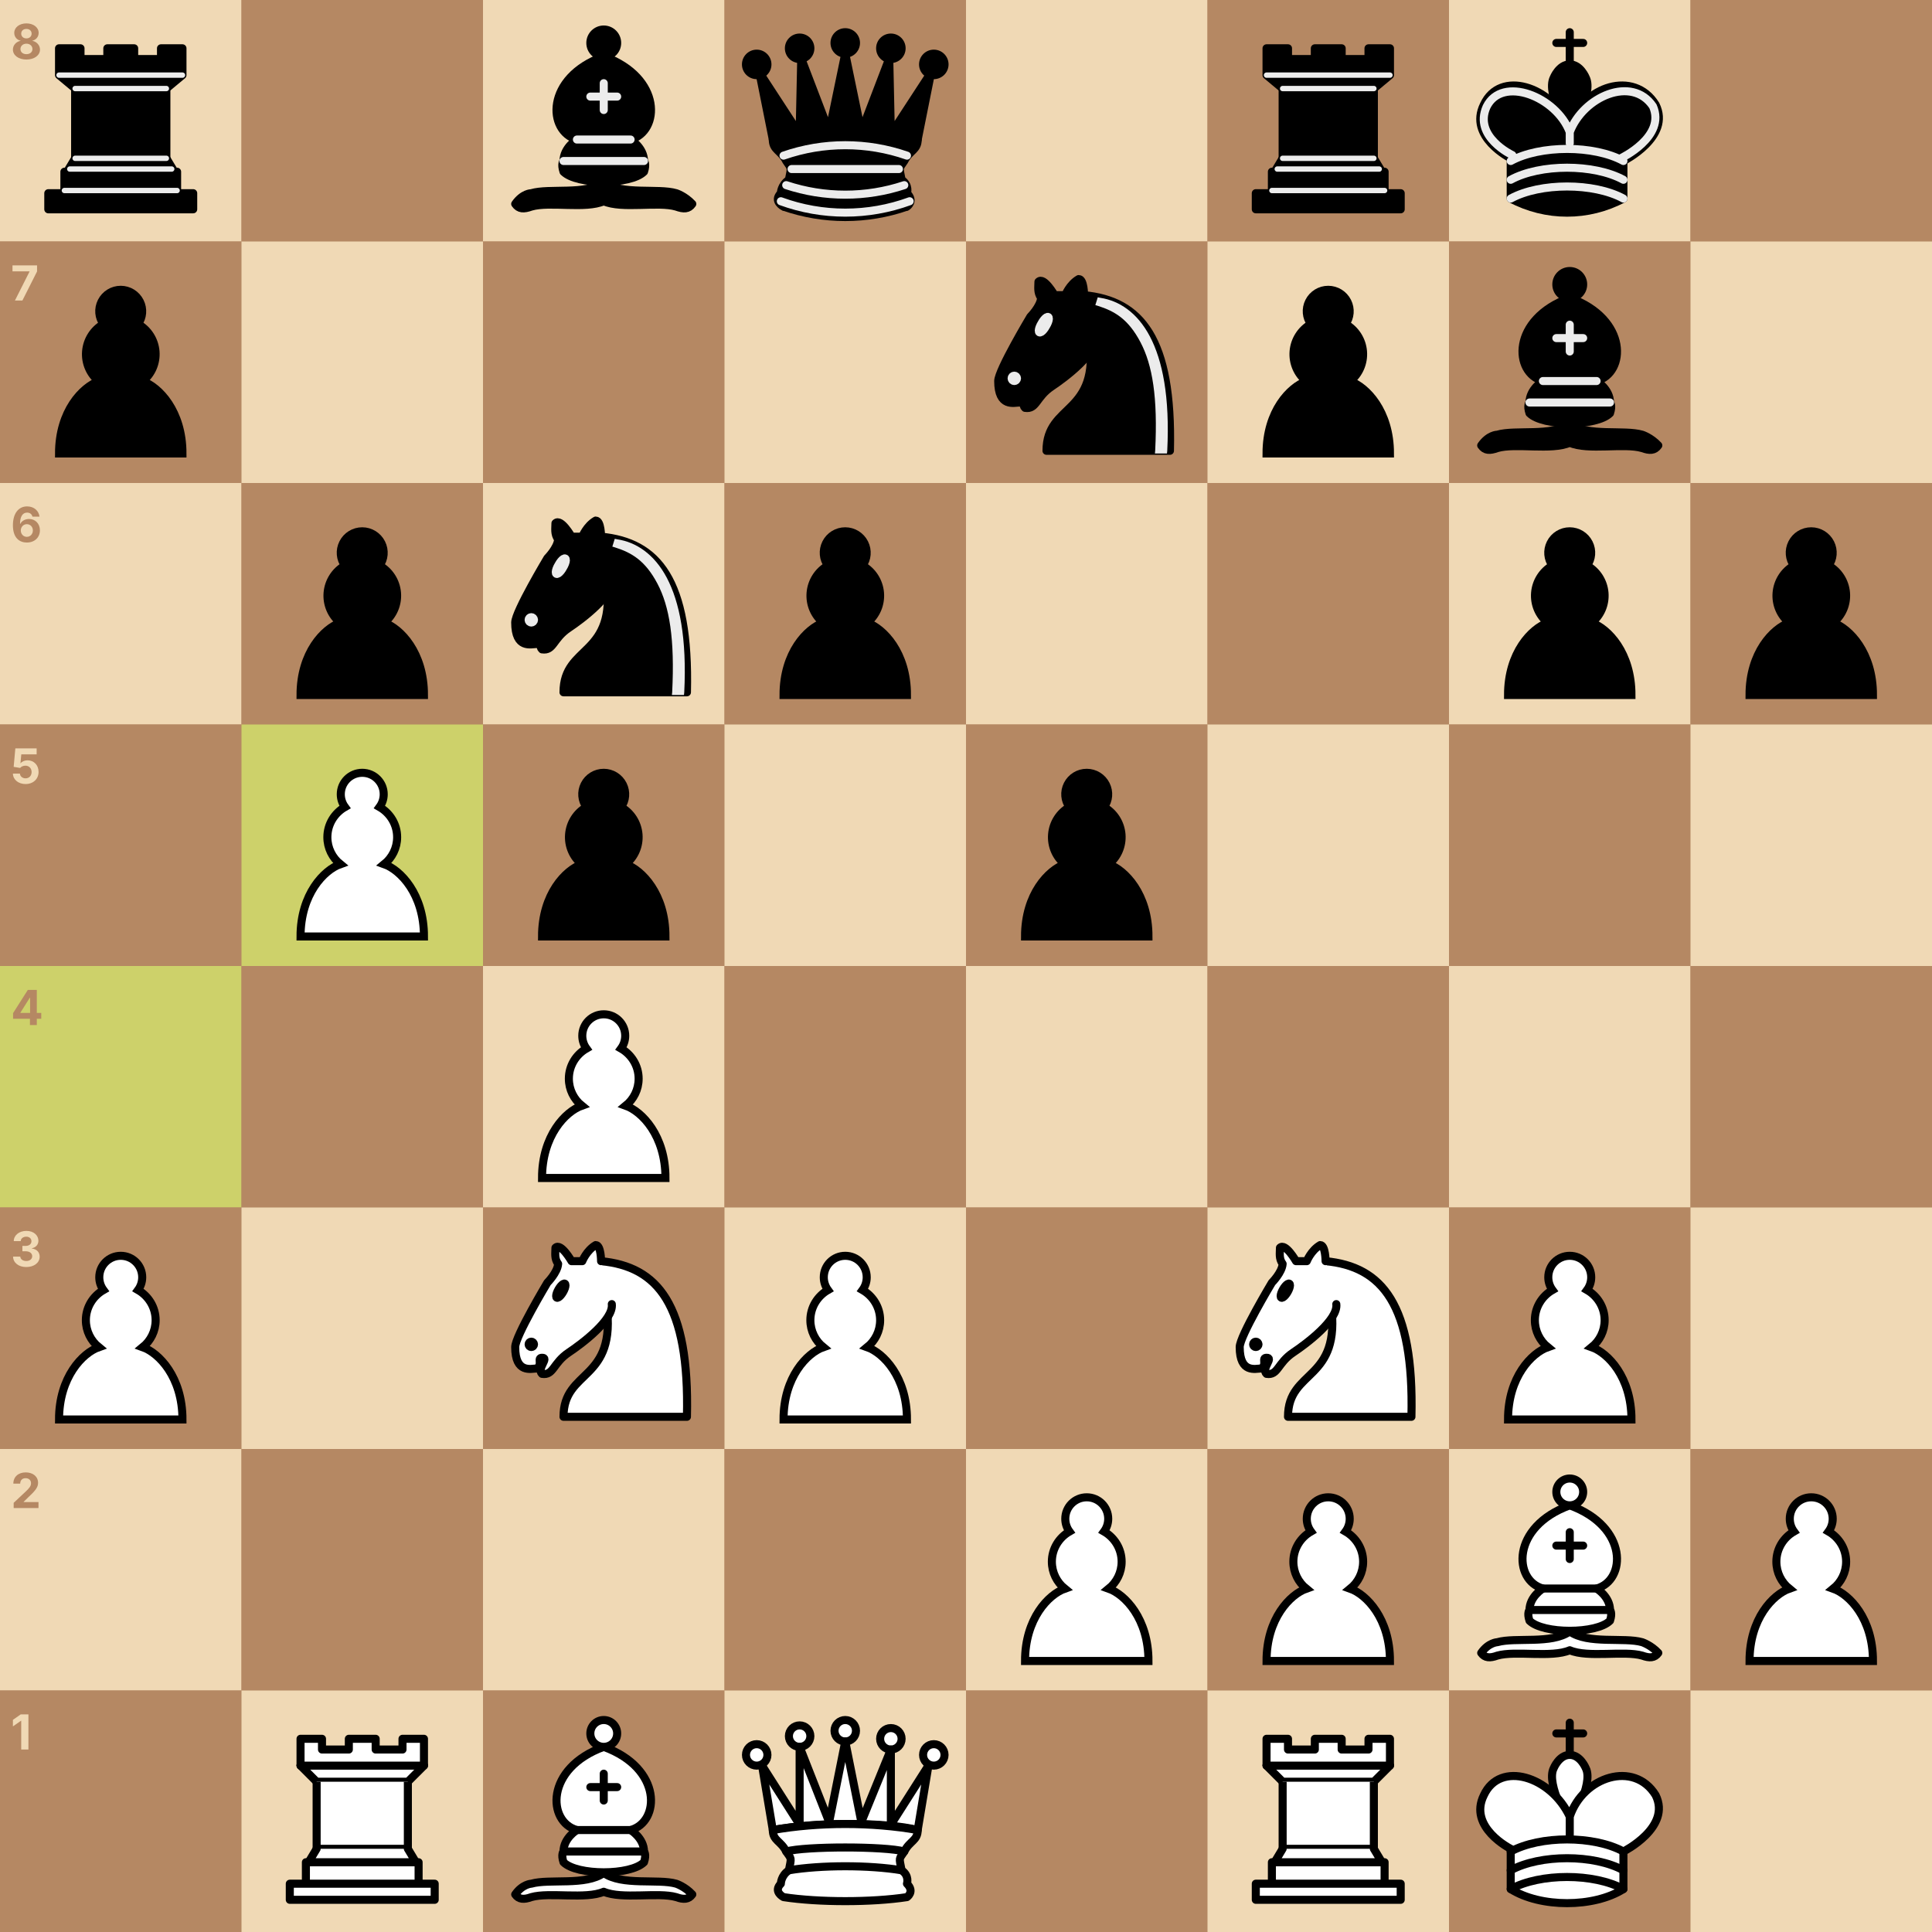
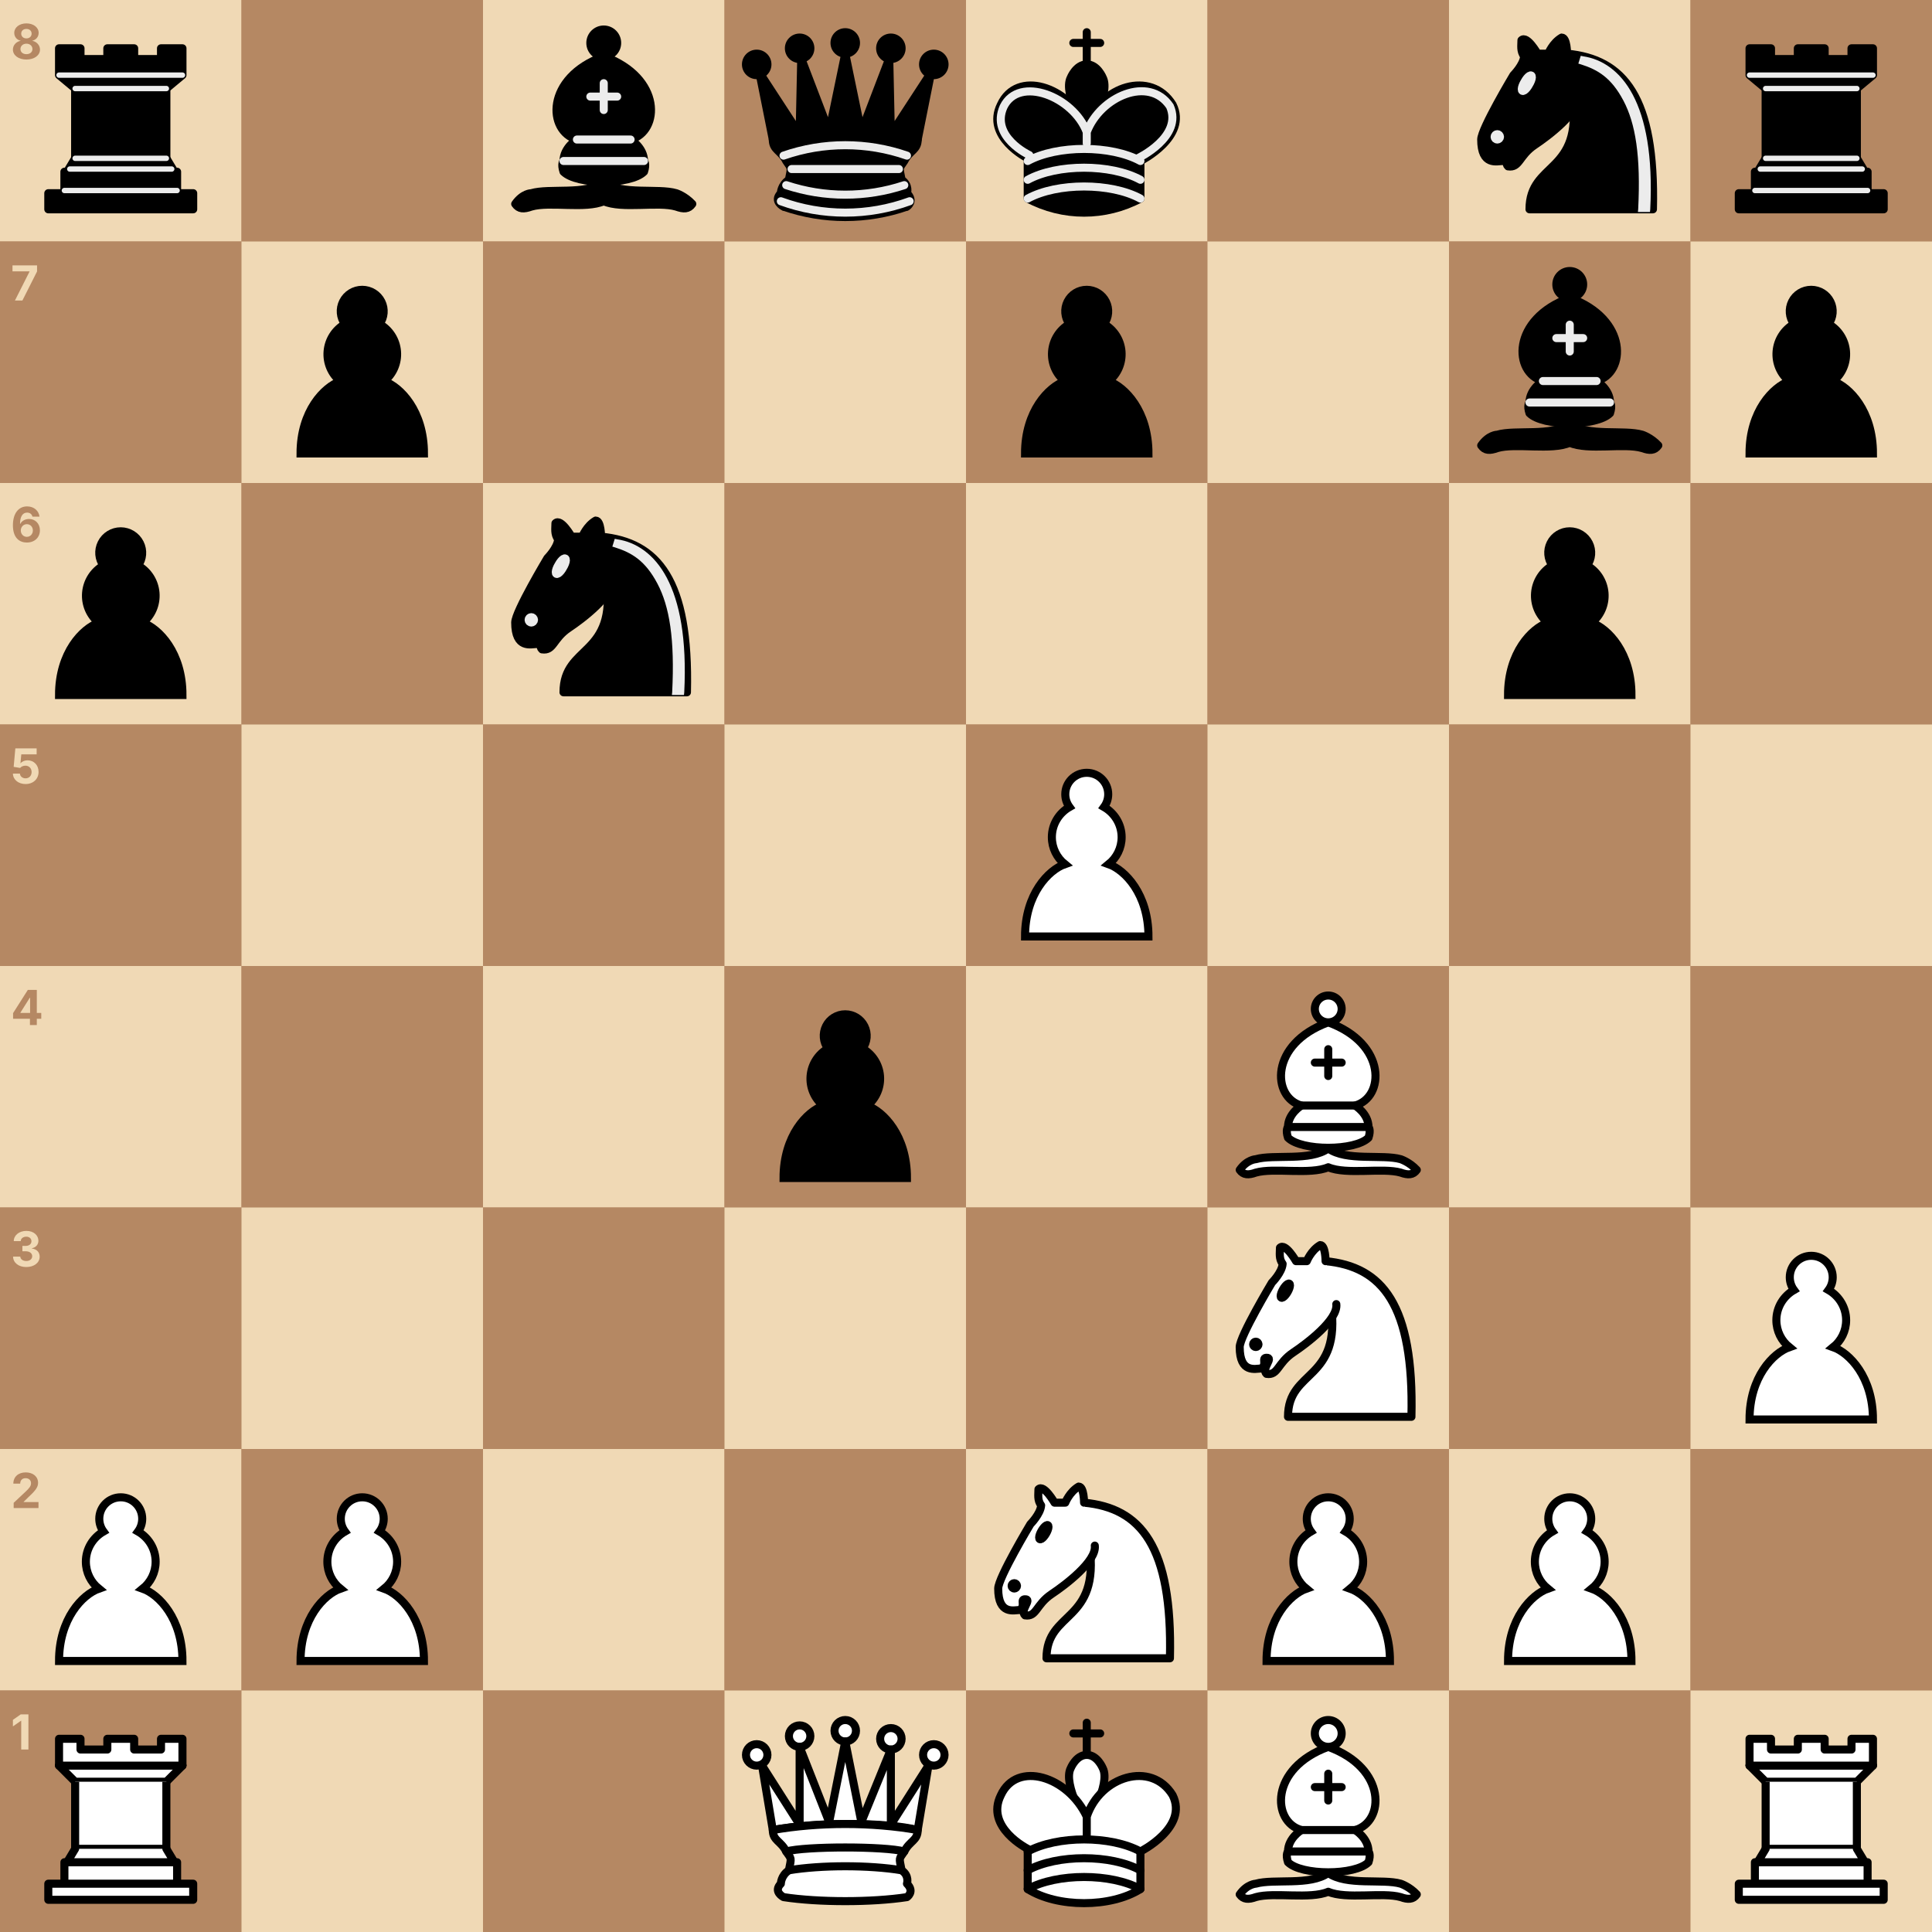
<svg xmlns="http://www.w3.org/2000/svg" viewBox="0 0 360 360" width="360" height="360">
  <rect width="360" height="360" rx="3" fill="#b58863" />
  <rect x="0" y="0" width="45" height="45" fill="#f0d9b5" />
  <rect x="45" y="0" width="45" height="45" fill="#b58863" />
  <rect x="90" y="0" width="45" height="45" fill="#f0d9b5" />
  <rect x="135" y="0" width="45" height="45" fill="#b58863" />
  <rect x="180" y="0" width="45" height="45" fill="#f0d9b5" />
  <rect x="225" y="0" width="45" height="45" fill="#b58863" />
  <rect x="270" y="0" width="45" height="45" fill="#f0d9b5" />
  <rect x="315" y="0" width="45" height="45" fill="#b58863" />
  <rect x="0" y="45" width="45" height="45" fill="#b58863" />
  <rect x="45" y="45" width="45" height="45" fill="#f0d9b5" />
  <rect x="90" y="45" width="45" height="45" fill="#b58863" />
  <rect x="135" y="45" width="45" height="45" fill="#f0d9b5" />
  <rect x="180" y="45" width="45" height="45" fill="#b58863" />
  <rect x="225" y="45" width="45" height="45" fill="#f0d9b5" />
  <rect x="270" y="45" width="45" height="45" fill="#b58863" />
  <rect x="315" y="45" width="45" height="45" fill="#f0d9b5" />
  <rect x="0" y="90" width="45" height="45" fill="#f0d9b5" />
  <rect x="45" y="90" width="45" height="45" fill="#b58863" />
  <rect x="90" y="90" width="45" height="45" fill="#f0d9b5" />
  <rect x="135" y="90" width="45" height="45" fill="#b58863" />
  <rect x="180" y="90" width="45" height="45" fill="#f0d9b5" />
  <rect x="225" y="90" width="45" height="45" fill="#b58863" />
  <rect x="270" y="90" width="45" height="45" fill="#f0d9b5" />
  <rect x="315" y="90" width="45" height="45" fill="#b58863" />
  <rect x="0" y="135" width="45" height="45" fill="#b58863" />
-   <rect x="45" y="135" width="45" height="45" fill="#cdd16a" />
+   <rect x="45" y="135" width="45" height="45" fill="#f0d9b5" />
  <rect x="90" y="135" width="45" height="45" fill="#b58863" />
  <rect x="135" y="135" width="45" height="45" fill="#f0d9b5" />
  <rect x="180" y="135" width="45" height="45" fill="#b58863" />
  <rect x="225" y="135" width="45" height="45" fill="#f0d9b5" />
  <rect x="270" y="135" width="45" height="45" fill="#b58863" />
  <rect x="315" y="135" width="45" height="45" fill="#f0d9b5" />
-   <rect x="0" y="180" width="45" height="45" fill="#cdd16a" />
+   <rect x="0" y="180" width="45" height="45" fill="#f0d9b5" />
  <rect x="45" y="180" width="45" height="45" fill="#b58863" />
  <rect x="90" y="180" width="45" height="45" fill="#f0d9b5" />
  <rect x="135" y="180" width="45" height="45" fill="#b58863" />
  <rect x="180" y="180" width="45" height="45" fill="#f0d9b5" />
  <rect x="225" y="180" width="45" height="45" fill="#b58863" />
  <rect x="270" y="180" width="45" height="45" fill="#f0d9b5" />
  <rect x="315" y="180" width="45" height="45" fill="#b58863" />
  <rect x="0" y="225" width="45" height="45" fill="#b58863" />
  <rect x="45" y="225" width="45" height="45" fill="#f0d9b5" />
  <rect x="90" y="225" width="45" height="45" fill="#b58863" />
  <rect x="135" y="225" width="45" height="45" fill="#f0d9b5" />
  <rect x="180" y="225" width="45" height="45" fill="#b58863" />
  <rect x="225" y="225" width="45" height="45" fill="#f0d9b5" />
  <rect x="270" y="225" width="45" height="45" fill="#b58863" />
  <rect x="315" y="225" width="45" height="45" fill="#f0d9b5" />
  <rect x="0" y="270" width="45" height="45" fill="#f0d9b5" />
  <rect x="45" y="270" width="45" height="45" fill="#b58863" />
  <rect x="90" y="270" width="45" height="45" fill="#f0d9b5" />
  <rect x="135" y="270" width="45" height="45" fill="#b58863" />
  <rect x="180" y="270" width="45" height="45" fill="#f0d9b5" />
  <rect x="225" y="270" width="45" height="45" fill="#b58863" />
  <rect x="270" y="270" width="45" height="45" fill="#f0d9b5" />
  <rect x="315" y="270" width="45" height="45" fill="#b58863" />
  <rect x="0" y="315" width="45" height="45" fill="#b58863" />
  <rect x="45" y="315" width="45" height="45" fill="#f0d9b5" />
  <rect x="90" y="315" width="45" height="45" fill="#b58863" />
  <rect x="135" y="315" width="45" height="45" fill="#f0d9b5" />
  <rect x="180" y="315" width="45" height="45" fill="#b58863" />
  <rect x="225" y="315" width="45" height="45" fill="#f0d9b5" />
  <rect x="270" y="315" width="45" height="45" fill="#b58863" />
  <rect x="315" y="315" width="45" height="45" fill="#f0d9b5" />
  <text x="2" y="11" font-size="9" font-weight="700" font-family="-apple-system,system-ui,sans-serif" fill="#b58863">8</text>
  <text x="43" y="358" font-size="9" font-weight="700" font-family="-apple-system,system-ui,sans-serif" text-anchor="end" fill="#b58863">a</text>
  <text x="2" y="56" font-size="9" font-weight="700" font-family="-apple-system,system-ui,sans-serif" fill="#f0d9b5">7</text>
  <text x="88" y="358" font-size="9" font-weight="700" font-family="-apple-system,system-ui,sans-serif" text-anchor="end" fill="#f0d9b5">b</text>
  <text x="2" y="101" font-size="9" font-weight="700" font-family="-apple-system,system-ui,sans-serif" fill="#b58863">6</text>
  <text x="133" y="358" font-size="9" font-weight="700" font-family="-apple-system,system-ui,sans-serif" text-anchor="end" fill="#b58863">c</text>
  <text x="2" y="146" font-size="9" font-weight="700" font-family="-apple-system,system-ui,sans-serif" fill="#f0d9b5">5</text>
  <text x="178" y="358" font-size="9" font-weight="700" font-family="-apple-system,system-ui,sans-serif" text-anchor="end" fill="#f0d9b5">d</text>
  <text x="2" y="191" font-size="9" font-weight="700" font-family="-apple-system,system-ui,sans-serif" fill="#b58863">4</text>
  <text x="223" y="358" font-size="9" font-weight="700" font-family="-apple-system,system-ui,sans-serif" text-anchor="end" fill="#b58863">e</text>
  <text x="2" y="236" font-size="9" font-weight="700" font-family="-apple-system,system-ui,sans-serif" fill="#f0d9b5">3</text>
  <text x="268" y="358" font-size="9" font-weight="700" font-family="-apple-system,system-ui,sans-serif" text-anchor="end" fill="#f0d9b5">f</text>
  <text x="2" y="281" font-size="9" font-weight="700" font-family="-apple-system,system-ui,sans-serif" fill="#b58863">2</text>
  <text x="313" y="358" font-size="9" font-weight="700" font-family="-apple-system,system-ui,sans-serif" text-anchor="end" fill="#b58863">g</text>
  <text x="2" y="326" font-size="9" font-weight="700" font-family="-apple-system,system-ui,sans-serif" fill="#f0d9b5">1</text>
  <text x="358" y="358" font-size="9" font-weight="700" font-family="-apple-system,system-ui,sans-serif" text-anchor="end" fill="#f0d9b5">h</text>
  <g transform="translate(0,0)">
    <g fill-rule="evenodd" stroke="#000" stroke-linecap="round" stroke-linejoin="round" stroke-width="1.5">
      <path stroke-linecap="butt" d="M9 39h27v-3H9zm3.5-7 1.5-2.5h17l1.5 2.5zm-.5 4v-4h21v4z" />
      <path stroke-linecap="butt" stroke-linejoin="miter" d="M14 29.5v-13h17v13z" />
      <path stroke-linecap="butt" d="M14 16.5 11 14h23l-3 2.5zM11 14V9h4v2h5V9h5v2h5V9h4v5z" />
      <path fill="none" stroke="#ececec" stroke-linejoin="miter" stroke-width="1" d="M12 35.5h21m-20-4h19m-18-2h17m-17-13h17M11 14h23" />
    </g>
  </g>
  <g transform="translate(90,0)">
    <g fill="none" fill-rule="evenodd" stroke="#000" stroke-linecap="round" stroke-linejoin="round" stroke-width="1.5">
      <g fill="#000" stroke-linecap="butt">
        <path d="M9 36c3.4-1 10.1.4 13.5-2 3.4 2.4 10.1 1 13.5 2 0 0 1.6.5 3 2-.7 1-1.6 1-3 .5-3.4-1-10.1.5-13.5-1-3.4 1.5-10.1 0-13.5 1-1.4.5-2.3.5-3-.5 1.4-2 3-2 3-2z" />
        <path d="M15 32c2.5 2.5 12.5 2.5 15 0 .5-1.5 0-2 0-2 0-2.5-2.5-4-2.5-4 5.5-1.5 6-11.5-5-15.5-11 4-10.5 14-5 15.5 0 0-2.5 1.5-2.5 4 0 0-.5.5 0 2z" />
        <path d="M25 8a2.5 2.5 0 1 1-5 0 2.5 2.5 0 1 1 5 0z" />
      </g>
      <path stroke="#ececec" stroke-linejoin="miter" d="M17.5 26h10M15 30h15m-7.5-14.5v5M20 18h5" />
    </g>
  </g>
  <g transform="translate(135,0)">
    <g fill-rule="evenodd" stroke="#000" stroke-linecap="round" stroke-linejoin="round" stroke-width="1.5">
      <g stroke="none">
        <circle cx="6" cy="12" r="2.75" />
        <circle cx="14" cy="9" r="2.75" />
        <circle cx="22.5" cy="8" r="2.75" />
        <circle cx="31" cy="9" r="2.75" />
        <circle cx="39" cy="12" r="2.75" />
      </g>
      <path stroke-linecap="butt" d="M9 26c8.5-1.5 21-1.5 27 0l2.5-12.5L31 25l-.3-14.1-5.2 13.6-3-14.5-3 14.5-5.2-13.6L14 25 6.5 13.5z" />
      <path stroke-linecap="butt" d="M9 26c0 2 1.5 2 2.5 4 1 1.5 1 1 .5 3.5-1.5 1-1.5 2.5-1.5 2.5-1.5 1.5.5 2.5.5 2.5 6.5 1 16.5 1 23 0 0 0 1.5-1 0-2.5 0 0 .5-1.5-1-2.5-.5-2.5-.5-2 .5-3.5 1-2 2.5-2 2.5-4-8.5-1.5-18.5-1.5-27 0z" />
      <path fill="none" stroke-linecap="butt" d="M11 38.5a35 35 1 0 0 23 0" />
      <path fill="none" stroke="#ececec" d="M11 29a35 35 1 0 1 23 0m-21.5 2.5h20m-21 3a35 35 1 0 0 22 0m-23 3a35 35 1 0 0 24 0" />
    </g>
  </g>
-   <g transform="translate(225,0)">
-     <g fill-rule="evenodd" stroke="#000" stroke-linecap="round" stroke-linejoin="round" stroke-width="1.5">
-       <path stroke-linecap="butt" d="M9 39h27v-3H9zm3.5-7 1.5-2.5h17l1.5 2.5zm-.5 4v-4h21v4z" />
-       <path stroke-linecap="butt" stroke-linejoin="miter" d="M14 29.5v-13h17v13z" />
-       <path stroke-linecap="butt" d="M14 16.5 11 14h23l-3 2.5zM11 14V9h4v2h5V9h5v2h5V9h4v5z" />
-       <path fill="none" stroke="#ececec" stroke-linejoin="miter" stroke-width="1" d="M12 35.5h21m-20-4h19m-18-2h17m-17-13h17M11 14h23" />
-     </g>
-   </g>
-   <g transform="translate(270,0)">
+   <g transform="translate(180,0)">
    <g fill="none" fill-rule="evenodd" stroke="#000" stroke-linecap="round" stroke-linejoin="round" stroke-width="1.5">
      <path stroke-linejoin="miter" d="M22.5 11.6V6" />
      <path fill="#000" stroke-linecap="butt" stroke-linejoin="miter" d="M22.5 25s4.5-7.5 3-10.5c0 0-1-2.5-3-2.5s-3 2.5-3 2.5c-1.5 3 3 10.5 3 10.5" />
      <path fill="#000" d="M11.5 37a22.3 22.3 0 0 0 21 0v-7s9-4.5 6-10.5c-4-6.5-13.5-3.5-16 4V27v-3.5c-3.5-7.5-13-10.5-16-4-3 6 5 10 5 10z" />
      <path stroke-linejoin="miter" d="M20 8h5" />
      <path stroke="#ececec" d="M32 29.5s8.5-4 6-9.7C34.1 14 25 18 22.5 24.6v2.1-2.1C20 18 9.9 14 7 19.9c-2.5 5.6 4.8 9 4.8 9" />
      <path stroke="#ececec" d="M11.5 30c5.5-3 15.5-3 21 0m-21 3.5c5.5-3 15.5-3 21 0m-21 3.5c5.5-3 15.5-3 21 0" />
    </g>
  </g>
-   <g transform="translate(0,45)">
-     <path stroke="#000" stroke-linecap="round" stroke-width="1.5" d="M22.5 9a4 4 0 0 0-3.22 6.38 6.48 6.48 0 0 0-.87 10.65c-3 1.06-7.41 5.55-7.41 13.47h23c0-7.92-4.41-12.41-7.41-13.47a6.46 6.46 0 0 0-.87-10.65A4.01 4.01 0 0 0 22.5 9z" />
-   </g>
-   <g transform="translate(180,45)">
+   <g transform="translate(270,0)">
    <g fill="none" fill-rule="evenodd" stroke="#000" stroke-linecap="round" stroke-linejoin="round" stroke-width="1.5">
      <path fill="#000" d="M22 10c10.5 1 16.5 8 16 29H15c0-9 10-6.5 8-21" />
      <path fill="#000" d="M24 18c.38 2.91-5.55 7.37-8 9-3 2-2.82 4.34-5 4-1.04-.94 1.41-3.04 0-3-1 0 .19 1.23-1 2-1 0-4 1-4-4 0-2 6-12 6-12s1.89-1.9 2-3.5c-.73-1-.5-2-.5-3 1-1 3 2.5 3 2.5h2s.78-2 2.5-3c1 0 1 3 1 3" />
      <path fill="#ececec" stroke="#ececec" d="M9.5 25.5a.5.5 0 1 1-1 0 .5.5 0 1 1 1 0m5.43-9.75a.5 1.5 30 1 1-.86-.5.5 1.5 30 1 1 .86.5" />
      <path fill="#ececec" stroke="none" d="m24.55 10.4-.45 1.45.5.15c3.15 1 5.65 2.49 7.9 6.75S35.75 29.06 35.25 39l-.05.5h2.25l.05-.5c.5-10.06-.88-16.85-3.25-21.34s-5.79-6.64-9.19-7.16z" />
    </g>
  </g>
-   <g transform="translate(225,45)">
+   <g transform="translate(315,0)">
+     <g fill-rule="evenodd" stroke="#000" stroke-linecap="round" stroke-linejoin="round" stroke-width="1.5">
+       <path stroke-linecap="butt" d="M9 39h27v-3H9zm3.5-7 1.5-2.5h17l1.5 2.5zm-.5 4v-4h21v4z" />
+       <path stroke-linecap="butt" stroke-linejoin="miter" d="M14 29.5v-13h17v13z" />
+       <path stroke-linecap="butt" d="M14 16.5 11 14h23l-3 2.5zM11 14V9h4v2h5V9h5v2h5V9h4v5z" />
+       <path fill="none" stroke="#ececec" stroke-linejoin="miter" stroke-width="1" d="M12 35.5h21m-20-4h19m-18-2h17m-17-13h17M11 14h23" />
+     </g>
+   </g>
+   <g transform="translate(45,45)">
+     <path stroke="#000" stroke-linecap="round" stroke-width="1.5" d="M22.5 9a4 4 0 0 0-3.22 6.38 6.48 6.48 0 0 0-.87 10.65c-3 1.06-7.41 5.55-7.41 13.47h23c0-7.92-4.41-12.41-7.41-13.47a6.46 6.46 0 0 0-.87-10.65A4.01 4.01 0 0 0 22.5 9z" />
+   </g>
+   <g transform="translate(180,45)">
    <path stroke="#000" stroke-linecap="round" stroke-width="1.5" d="M22.5 9a4 4 0 0 0-3.22 6.38 6.48 6.48 0 0 0-.87 10.65c-3 1.06-7.41 5.55-7.41 13.47h23c0-7.92-4.41-12.41-7.41-13.47a6.46 6.46 0 0 0-.87-10.65A4.01 4.01 0 0 0 22.5 9z" />
  </g>
  <g transform="translate(270,45)">
    <g fill="none" fill-rule="evenodd" stroke="#000" stroke-linecap="round" stroke-linejoin="round" stroke-width="1.5">
      <g fill="#000" stroke-linecap="butt">
        <path d="M9 36c3.4-1 10.1.4 13.5-2 3.4 2.4 10.1 1 13.5 2 0 0 1.6.5 3 2-.7 1-1.6 1-3 .5-3.4-1-10.1.5-13.5-1-3.4 1.5-10.1 0-13.5 1-1.4.5-2.3.5-3-.5 1.4-2 3-2 3-2z" />
        <path d="M15 32c2.5 2.5 12.5 2.5 15 0 .5-1.5 0-2 0-2 0-2.5-2.5-4-2.5-4 5.5-1.5 6-11.5-5-15.5-11 4-10.5 14-5 15.5 0 0-2.5 1.5-2.5 4 0 0-.5.5 0 2z" />
        <path d="M25 8a2.5 2.5 0 1 1-5 0 2.5 2.5 0 1 1 5 0z" />
      </g>
      <path stroke="#ececec" stroke-linejoin="miter" d="M17.5 26h10M15 30h15m-7.5-14.5v5M20 18h5" />
    </g>
  </g>
-   <g transform="translate(45,90)">
+   <g transform="translate(315,45)">
+     <path stroke="#000" stroke-linecap="round" stroke-width="1.5" d="M22.5 9a4 4 0 0 0-3.22 6.38 6.48 6.48 0 0 0-.87 10.65c-3 1.06-7.41 5.55-7.41 13.47h23c0-7.92-4.41-12.41-7.41-13.47a6.46 6.46 0 0 0-.87-10.65A4.01 4.01 0 0 0 22.5 9z" />
+   </g>
+   <g transform="translate(0,90)">
    <path stroke="#000" stroke-linecap="round" stroke-width="1.5" d="M22.5 9a4 4 0 0 0-3.22 6.38 6.48 6.48 0 0 0-.87 10.65c-3 1.06-7.41 5.55-7.41 13.47h23c0-7.92-4.41-12.41-7.41-13.47a6.46 6.46 0 0 0-.87-10.65A4.01 4.01 0 0 0 22.5 9z" />
  </g>
  <g transform="translate(90,90)">
    <g fill="none" fill-rule="evenodd" stroke="#000" stroke-linecap="round" stroke-linejoin="round" stroke-width="1.5">
      <path fill="#000" d="M22 10c10.5 1 16.5 8 16 29H15c0-9 10-6.5 8-21" />
      <path fill="#000" d="M24 18c.38 2.91-5.55 7.37-8 9-3 2-2.82 4.34-5 4-1.04-.94 1.41-3.04 0-3-1 0 .19 1.23-1 2-1 0-4 1-4-4 0-2 6-12 6-12s1.89-1.9 2-3.5c-.73-1-.5-2-.5-3 1-1 3 2.5 3 2.5h2s.78-2 2.5-3c1 0 1 3 1 3" />
      <path fill="#ececec" stroke="#ececec" d="M9.5 25.5a.5.5 0 1 1-1 0 .5.5 0 1 1 1 0m5.43-9.75a.5 1.5 30 1 1-.86-.5.5 1.5 30 1 1 .86.5" />
      <path fill="#ececec" stroke="none" d="m24.55 10.4-.45 1.45.5.15c3.15 1 5.65 2.49 7.9 6.75S35.75 29.06 35.25 39l-.05.5h2.25l.05-.5c.5-10.06-.88-16.85-3.25-21.34s-5.79-6.64-9.19-7.16z" />
    </g>
  </g>
-   <g transform="translate(135,90)">
-     <path stroke="#000" stroke-linecap="round" stroke-width="1.5" d="M22.5 9a4 4 0 0 0-3.22 6.38 6.48 6.48 0 0 0-.87 10.65c-3 1.06-7.41 5.55-7.41 13.47h23c0-7.92-4.41-12.41-7.41-13.47a6.46 6.46 0 0 0-.87-10.65A4.01 4.01 0 0 0 22.5 9z" />
-   </g>
  <g transform="translate(270,90)">
    <path stroke="#000" stroke-linecap="round" stroke-width="1.5" d="M22.5 9a4 4 0 0 0-3.22 6.38 6.48 6.48 0 0 0-.87 10.65c-3 1.06-7.41 5.55-7.41 13.47h23c0-7.92-4.41-12.41-7.41-13.47a6.46 6.46 0 0 0-.87-10.65A4.01 4.01 0 0 0 22.5 9z" />
  </g>
-   <g transform="translate(315,90)">
-     <path stroke="#000" stroke-linecap="round" stroke-width="1.5" d="M22.5 9a4 4 0 0 0-3.22 6.38 6.48 6.48 0 0 0-.87 10.65c-3 1.06-7.41 5.55-7.41 13.47h23c0-7.92-4.41-12.41-7.41-13.47a6.46 6.46 0 0 0-.87-10.65A4.01 4.01 0 0 0 22.5 9z" />
-   </g>
-   <g transform="translate(45,135)">
-     <path fill="#fff" stroke="#000" stroke-linecap="round" stroke-width="1.5" d="M22.5 9c-2.21 0-4 1.79-4 4 0 .89.29 1.71.78 2.38C17.33 16.5 16 18.59 16 21c0 2.03.94 3.84 2.41 5.03-3 1.06-7.41 5.55-7.41 13.47h23c0-7.92-4.41-12.41-7.41-13.47 1.47-1.19 2.41-3 2.41-5.03 0-2.41-1.33-4.5-3.28-5.62.49-.67.78-1.49.78-2.38 0-2.21-1.79-4-4-4z" />
-   </g>
-   <g transform="translate(90,135)">
-     <path stroke="#000" stroke-linecap="round" stroke-width="1.5" d="M22.5 9a4 4 0 0 0-3.22 6.38 6.48 6.48 0 0 0-.87 10.65c-3 1.06-7.41 5.55-7.41 13.47h23c0-7.92-4.41-12.41-7.41-13.47a6.46 6.46 0 0 0-.87-10.65A4.01 4.01 0 0 0 22.5 9z" />
-   </g>
  <g transform="translate(180,135)">
-     <path stroke="#000" stroke-linecap="round" stroke-width="1.5" d="M22.5 9a4 4 0 0 0-3.22 6.38 6.48 6.48 0 0 0-.87 10.65c-3 1.06-7.41 5.55-7.41 13.47h23c0-7.92-4.41-12.41-7.41-13.47a6.46 6.46 0 0 0-.87-10.65A4.01 4.01 0 0 0 22.5 9z" />
-   </g>
-   <g transform="translate(90,180)">
-     <path fill="#fff" stroke="#000" stroke-linecap="round" stroke-width="1.5" d="M22.5 9c-2.21 0-4 1.79-4 4 0 .89.29 1.71.78 2.38C17.33 16.5 16 18.59 16 21c0 2.03.94 3.84 2.41 5.03-3 1.06-7.41 5.55-7.41 13.47h23c0-7.92-4.41-12.41-7.41-13.47 1.47-1.19 2.41-3 2.41-5.03 0-2.41-1.33-4.5-3.28-5.62.49-.67.78-1.49.78-2.38 0-2.21-1.79-4-4-4z" />
-   </g>
-   <g transform="translate(0,225)">
-     <path fill="#fff" stroke="#000" stroke-linecap="round" stroke-width="1.5" d="M22.5 9c-2.21 0-4 1.79-4 4 0 .89.29 1.71.78 2.38C17.33 16.5 16 18.59 16 21c0 2.03.94 3.84 2.41 5.03-3 1.06-7.41 5.55-7.41 13.47h23c0-7.92-4.41-12.41-7.41-13.47 1.47-1.19 2.41-3 2.41-5.03 0-2.41-1.33-4.5-3.28-5.62.49-.67.78-1.49.78-2.38 0-2.21-1.79-4-4-4z" />
-   </g>
-   <g transform="translate(90,225)">
+     <path fill="#fff" stroke="#000" stroke-linecap="round" stroke-width="1.5" d="M22.5 9c-2.21 0-4 1.79-4 4 0 .89.29 1.71.78 2.38C17.33 16.5 16 18.59 16 21c0 2.03.94 3.84 2.41 5.03-3 1.06-7.41 5.55-7.41 13.47h23c0-7.92-4.41-12.41-7.41-13.47 1.47-1.19 2.41-3 2.41-5.03 0-2.41-1.33-4.5-3.28-5.62.49-.67.78-1.49.78-2.38 0-2.21-1.79-4-4-4z" />
+   </g>
+   <g transform="translate(135,180)">
+     <path stroke="#000" stroke-linecap="round" stroke-width="1.5" d="M22.5 9a4 4 0 0 0-3.22 6.38 6.48 6.48 0 0 0-.87 10.65c-3 1.06-7.41 5.55-7.41 13.47h23c0-7.92-4.41-12.41-7.41-13.47a6.46 6.46 0 0 0-.87-10.65A4.01 4.01 0 0 0 22.5 9z" />
+   </g>
+   <g transform="translate(225,180)">
+     <g fill="none" fill-rule="evenodd" stroke="#000" stroke-linecap="round" stroke-linejoin="round" stroke-width="1.5">
+       <g fill="#fff" stroke-linecap="butt">
+         <path d="M9 36c3.39-.97 10.11.43 13.5-2 3.39 2.43 10.11 1.03 13.5 2 0 0 1.65.54 3 2-.68.97-1.65.99-3 .5-3.39-.97-10.11.46-13.5-1-3.39 1.46-10.11.03-13.5 1-1.35.49-2.32.47-3-.5 1.35-1.94 3-2 3-2z" />
+         <path d="M15 32c2.5 2.5 12.5 2.5 15 0 .5-1.5 0-2 0-2 0-2.5-2.5-4-2.5-4 5.5-1.5 6-11.5-5-15.5-11 4-10.5 14-5 15.5 0 0-2.5 1.5-2.5 4 0 0-.5.5 0 2z" />
+         <path d="M25 8a2.5 2.5 0 1 1-5 0 2.5 2.5 0 1 1 5 0z" />
+       </g>
+       <path stroke-linejoin="miter" d="M17.5 26h10M15 30h15m-7.5-14.5v5M20 18h5" />
+     </g>
+   </g>
+   <g transform="translate(225,225)">
    <g fill="none" fill-rule="evenodd" stroke="#000" stroke-linecap="round" stroke-linejoin="round" stroke-width="1.5">
      <path fill="#fff" d="M22 10c10.5 1 16.5 8 16 29H15c0-9 10-6.5 8-21" />
      <path fill="#fff" d="M24 18c.38 2.91-5.55 7.37-8 9-3 2-2.82 4.34-5 4-1.042-.94 1.41-3.04 0-3-1 0 .19 1.23-1 2-1 0-4.003 1-4-4 0-2 6-12 6-12s1.89-1.9 2-3.5c-.73-.994-.5-2-.5-3 1-1 3 2.5 3 2.5h2s.78-1.992 2.5-3c1 0 1 3 1 3" />
      <path fill="#000" d="M9.5 25.5a.5.5 0 1 1-1 0 .5.5 0 1 1 1 0m5.433-9.75a.5 1.5 30 1 1-.866-.5.5 1.5 30 1 1 .866.5" />
    </g>
  </g>
-   <g transform="translate(135,225)">
-     <path fill="#fff" stroke="#000" stroke-linecap="round" stroke-width="1.5" d="M22.5 9c-2.21 0-4 1.79-4 4 0 .89.29 1.71.78 2.38C17.33 16.5 16 18.59 16 21c0 2.03.94 3.84 2.41 5.03-3 1.06-7.41 5.55-7.41 13.47h23c0-7.92-4.41-12.41-7.41-13.47 1.47-1.19 2.41-3 2.41-5.03 0-2.41-1.33-4.5-3.28-5.62.49-.67.78-1.49.78-2.38 0-2.21-1.79-4-4-4z" />
-   </g>
-   <g transform="translate(225,225)">
+   <g transform="translate(315,225)">
+     <path fill="#fff" stroke="#000" stroke-linecap="round" stroke-width="1.5" d="M22.5 9c-2.21 0-4 1.79-4 4 0 .89.29 1.71.78 2.38C17.33 16.5 16 18.59 16 21c0 2.03.94 3.84 2.41 5.03-3 1.06-7.41 5.55-7.41 13.47h23c0-7.92-4.41-12.41-7.41-13.47 1.47-1.19 2.41-3 2.41-5.03 0-2.41-1.33-4.5-3.28-5.62.49-.67.78-1.49.78-2.38 0-2.21-1.79-4-4-4z" />
+   </g>
+   <g transform="translate(0,270)">
+     <path fill="#fff" stroke="#000" stroke-linecap="round" stroke-width="1.5" d="M22.5 9c-2.21 0-4 1.79-4 4 0 .89.29 1.71.78 2.38C17.33 16.5 16 18.59 16 21c0 2.03.94 3.84 2.41 5.03-3 1.06-7.41 5.55-7.41 13.47h23c0-7.92-4.41-12.41-7.41-13.47 1.47-1.19 2.41-3 2.41-5.03 0-2.41-1.33-4.5-3.28-5.62.49-.67.78-1.49.78-2.38 0-2.21-1.79-4-4-4z" />
+   </g>
+   <g transform="translate(45,270)">
+     <path fill="#fff" stroke="#000" stroke-linecap="round" stroke-width="1.5" d="M22.5 9c-2.21 0-4 1.79-4 4 0 .89.29 1.71.78 2.38C17.33 16.5 16 18.59 16 21c0 2.03.94 3.84 2.41 5.03-3 1.06-7.41 5.55-7.41 13.47h23c0-7.92-4.41-12.41-7.41-13.47 1.47-1.19 2.41-3 2.41-5.03 0-2.41-1.33-4.5-3.28-5.62.49-.67.78-1.49.78-2.38 0-2.21-1.79-4-4-4z" />
+   </g>
+   <g transform="translate(180,270)">
    <g fill="none" fill-rule="evenodd" stroke="#000" stroke-linecap="round" stroke-linejoin="round" stroke-width="1.5">
      <path fill="#fff" d="M22 10c10.5 1 16.5 8 16 29H15c0-9 10-6.5 8-21" />
      <path fill="#fff" d="M24 18c.38 2.91-5.55 7.37-8 9-3 2-2.82 4.34-5 4-1.042-.94 1.41-3.04 0-3-1 0 .19 1.23-1 2-1 0-4.003 1-4-4 0-2 6-12 6-12s1.89-1.9 2-3.5c-.73-.994-.5-2-.5-3 1-1 3 2.5 3 2.5h2s.78-1.992 2.5-3c1 0 1 3 1 3" />
      <path fill="#000" d="M9.5 25.5a.5.5 0 1 1-1 0 .5.5 0 1 1 1 0m5.433-9.75a.5 1.5 30 1 1-.866-.5.5 1.5 30 1 1 .866.5" />
    </g>
  </g>
-   <g transform="translate(270,225)">
-     <path fill="#fff" stroke="#000" stroke-linecap="round" stroke-width="1.5" d="M22.5 9c-2.21 0-4 1.79-4 4 0 .89.29 1.71.78 2.38C17.33 16.5 16 18.59 16 21c0 2.03.94 3.84 2.41 5.03-3 1.06-7.41 5.55-7.41 13.47h23c0-7.92-4.41-12.41-7.41-13.47 1.47-1.19 2.41-3 2.41-5.03 0-2.41-1.33-4.5-3.28-5.62.49-.67.78-1.49.78-2.38 0-2.21-1.79-4-4-4z" />
-   </g>
-   <g transform="translate(180,270)">
-     <path fill="#fff" stroke="#000" stroke-linecap="round" stroke-width="1.5" d="M22.5 9c-2.21 0-4 1.79-4 4 0 .89.29 1.71.78 2.38C17.33 16.5 16 18.59 16 21c0 2.03.94 3.84 2.41 5.03-3 1.06-7.41 5.55-7.41 13.47h23c0-7.92-4.41-12.41-7.41-13.47 1.47-1.19 2.41-3 2.41-5.03 0-2.41-1.33-4.5-3.28-5.62.49-.67.78-1.49.78-2.38 0-2.21-1.79-4-4-4z" />
-   </g>
  <g transform="translate(225,270)">
    <path fill="#fff" stroke="#000" stroke-linecap="round" stroke-width="1.5" d="M22.5 9c-2.21 0-4 1.79-4 4 0 .89.29 1.71.78 2.38C17.33 16.5 16 18.59 16 21c0 2.03.94 3.84 2.41 5.03-3 1.06-7.41 5.55-7.41 13.47h23c0-7.92-4.41-12.41-7.41-13.47 1.47-1.19 2.41-3 2.41-5.03 0-2.41-1.33-4.5-3.28-5.62.49-.67.78-1.49.78-2.38 0-2.21-1.79-4-4-4z" />
  </g>
  <g transform="translate(270,270)">
-     <g fill="none" fill-rule="evenodd" stroke="#000" stroke-linecap="round" stroke-linejoin="round" stroke-width="1.5">
-       <g fill="#fff" stroke-linecap="butt">
-         <path d="M9 36c3.39-.97 10.11.43 13.5-2 3.39 2.43 10.11 1.03 13.5 2 0 0 1.65.54 3 2-.68.97-1.65.99-3 .5-3.39-.97-10.11.46-13.5-1-3.39 1.46-10.11.03-13.5 1-1.35.49-2.32.47-3-.5 1.35-1.94 3-2 3-2z" />
-         <path d="M15 32c2.5 2.5 12.5 2.5 15 0 .5-1.5 0-2 0-2 0-2.5-2.5-4-2.5-4 5.5-1.5 6-11.5-5-15.5-11 4-10.5 14-5 15.5 0 0-2.5 1.5-2.5 4 0 0-.5.5 0 2z" />
-         <path d="M25 8a2.5 2.5 0 1 1-5 0 2.5 2.5 0 1 1 5 0z" />
-       </g>
-       <path stroke-linejoin="miter" d="M17.5 26h10M15 30h15m-7.5-14.5v5M20 18h5" />
-     </g>
-   </g>
-   <g transform="translate(315,270)">
-     <path fill="#fff" stroke="#000" stroke-linecap="round" stroke-width="1.5" d="M22.5 9c-2.21 0-4 1.79-4 4 0 .89.29 1.71.78 2.38C17.33 16.5 16 18.59 16 21c0 2.03.94 3.84 2.41 5.03-3 1.06-7.41 5.55-7.41 13.47h23c0-7.92-4.41-12.41-7.41-13.47 1.47-1.19 2.41-3 2.41-5.03 0-2.41-1.33-4.5-3.28-5.62.49-.67.78-1.49.78-2.38 0-2.21-1.79-4-4-4z" />
-   </g>
-   <g transform="translate(45,315)">
+     <path fill="#fff" stroke="#000" stroke-linecap="round" stroke-width="1.5" d="M22.5 9c-2.21 0-4 1.79-4 4 0 .89.29 1.71.78 2.38C17.33 16.5 16 18.59 16 21c0 2.03.94 3.84 2.41 5.03-3 1.06-7.41 5.55-7.41 13.47h23c0-7.92-4.41-12.41-7.41-13.47 1.47-1.19 2.41-3 2.41-5.03 0-2.41-1.33-4.5-3.28-5.62.49-.67.78-1.49.78-2.38 0-2.21-1.79-4-4-4z" />
+   </g>
+   <g transform="translate(0,315)">
    <g fill="#fff" fill-rule="evenodd" stroke="#000" stroke-linecap="round" stroke-linejoin="round" stroke-width="1.5">
      <path stroke-linecap="butt" d="M9 39h27v-3H9zm3-3v-4h21v4zm-1-22V9h4v2h5V9h5v2h5V9h4v5" />
      <path d="m34 14-3 3H14l-3-3" />
      <path stroke-linecap="butt" stroke-linejoin="miter" d="M31 17v12.5H14V17" />
      <path d="m31 29.5 1.5 2.5h-20l1.5-2.5" />
      <path fill="none" stroke-linejoin="miter" d="M11 14h23" />
    </g>
  </g>
-   <g transform="translate(90,315)">
-     <g fill="none" fill-rule="evenodd" stroke="#000" stroke-linecap="round" stroke-linejoin="round" stroke-width="1.5">
-       <g fill="#fff" stroke-linecap="butt">
-         <path d="M9 36c3.39-.97 10.11.43 13.5-2 3.39 2.43 10.11 1.03 13.5 2 0 0 1.65.54 3 2-.68.97-1.65.99-3 .5-3.39-.97-10.11.46-13.5-1-3.39 1.46-10.11.03-13.5 1-1.35.49-2.32.47-3-.5 1.35-1.94 3-2 3-2z" />
-         <path d="M15 32c2.5 2.5 12.5 2.5 15 0 .5-1.5 0-2 0-2 0-2.5-2.5-4-2.5-4 5.5-1.5 6-11.5-5-15.5-11 4-10.5 14-5 15.5 0 0-2.5 1.5-2.5 4 0 0-.5.5 0 2z" />
-         <path d="M25 8a2.5 2.5 0 1 1-5 0 2.5 2.5 0 1 1 5 0z" />
-       </g>
-       <path stroke-linejoin="miter" d="M17.5 26h10M15 30h15m-7.5-14.5v5M20 18h5" />
-     </g>
-   </g>
  <g transform="translate(135,315)">
    <g fill="#fff" fill-rule="evenodd" stroke="#000" stroke-linecap="round" stroke-linejoin="round" stroke-width="1.5">
      <path d="M8 12a2 2 0 1 1-4 0 2 2 0 1 1 4 0m16.5-4.5a2 2 0 1 1-4 0 2 2 0 1 1 4 0M41 12a2 2 0 1 1-4 0 2 2 0 1 1 4 0M16 8.5a2 2 0 1 1-4 0 2 2 0 1 1 4 0M33 9a2 2 0 1 1-4 0 2 2 0 1 1 4 0" />
      <path stroke-linecap="butt" d="M9 26c8.5-1.5 21-1.5 27 0l2-12-7 11V11l-5.5 13.5-3-15-3 15-5.5-14V25L7 14z" />
      <path stroke-linecap="butt" d="M9 26c0 2 1.5 2 2.5 4 1 1.5 1 1 .5 3.5-1.5 1-1.5 2.5-1.5 2.5-1.5 1.5.5 2.5.5 2.5 6.5 1 16.5 1 23 0 0 0 1.5-1 0-2.5 0 0 .5-1.5-1-2.5-.5-2.5-.5-2 .5-3.5 1-2 2.5-2 2.5-4-8.5-1.5-18.5-1.5-27 0z" />
      <path fill="none" d="M11.5 30c3.5-1 18.5-1 22 0M12 33.5c6-1 15-1 21 0" />
    </g>
  </g>
+   <g transform="translate(180,315)">
+     <g fill="none" fill-rule="evenodd" stroke="#000" stroke-linecap="round" stroke-linejoin="round" stroke-width="1.5">
+       <path stroke-linejoin="miter" d="M22.5 11.63V6M20 8h5" />
+       <path fill="#fff" stroke-linecap="butt" stroke-linejoin="miter" d="M22.5 25s4.5-7.5 3-10.5c0 0-1-2.5-3-2.5s-3 2.5-3 2.5c-1.5 3 3 10.5 3 10.5" />
+       <path fill="#fff" d="M11.5 37c5.5 3.5 15.5 3.5 21 0v-7s9-4.5 6-10.5c-4-6.5-13.5-3.5-16 4V27v-3.5c-3.5-7.5-13-10.5-16-4-3 6 5 10 5 10z" />
+       <path d="M11.5 30c5.5-3 15.5-3 21 0m-21 3.5c5.5-3 15.5-3 21 0m-21 3.5c5.5-3 15.5-3 21 0" />
+     </g>
+   </g>
  <g transform="translate(225,315)">
+     <g fill="none" fill-rule="evenodd" stroke="#000" stroke-linecap="round" stroke-linejoin="round" stroke-width="1.5">
+       <g fill="#fff" stroke-linecap="butt">
+         <path d="M9 36c3.39-.97 10.11.43 13.5-2 3.39 2.43 10.11 1.03 13.5 2 0 0 1.65.54 3 2-.68.97-1.65.99-3 .5-3.39-.97-10.11.46-13.5-1-3.39 1.46-10.11.03-13.5 1-1.35.49-2.32.47-3-.5 1.35-1.94 3-2 3-2z" />
+         <path d="M15 32c2.5 2.5 12.5 2.5 15 0 .5-1.5 0-2 0-2 0-2.5-2.5-4-2.5-4 5.5-1.5 6-11.5-5-15.5-11 4-10.5 14-5 15.5 0 0-2.5 1.5-2.5 4 0 0-.5.5 0 2z" />
+         <path d="M25 8a2.5 2.5 0 1 1-5 0 2.5 2.5 0 1 1 5 0z" />
+       </g>
+       <path stroke-linejoin="miter" d="M17.5 26h10M15 30h15m-7.5-14.5v5M20 18h5" />
+     </g>
+   </g>
+   <g transform="translate(315,315)">
    <g fill="#fff" fill-rule="evenodd" stroke="#000" stroke-linecap="round" stroke-linejoin="round" stroke-width="1.5">
      <path stroke-linecap="butt" d="M9 39h27v-3H9zm3-3v-4h21v4zm-1-22V9h4v2h5V9h5v2h5V9h4v5" />
      <path d="m34 14-3 3H14l-3-3" />
      <path stroke-linecap="butt" stroke-linejoin="miter" d="M31 17v12.5H14V17" />
      <path d="m31 29.5 1.5 2.5h-20l1.5-2.5" />
      <path fill="none" stroke-linejoin="miter" d="M11 14h23" />
    </g>
  </g>
-   <g transform="translate(270,315)">
-     <g fill="none" fill-rule="evenodd" stroke="#000" stroke-linecap="round" stroke-linejoin="round" stroke-width="1.5">
-       <path stroke-linejoin="miter" d="M22.5 11.63V6M20 8h5" />
-       <path fill="#fff" stroke-linecap="butt" stroke-linejoin="miter" d="M22.5 25s4.5-7.5 3-10.5c0 0-1-2.5-3-2.5s-3 2.5-3 2.5c-1.5 3 3 10.5 3 10.5" />
-       <path fill="#fff" d="M11.5 37c5.5 3.5 15.5 3.5 21 0v-7s9-4.5 6-10.5c-4-6.5-13.5-3.5-16 4V27v-3.5c-3.5-7.5-13-10.5-16-4-3 6 5 10 5 10z" />
-       <path d="M11.5 30c5.5-3 15.5-3 21 0m-21 3.5c5.5-3 15.5-3 21 0m-21 3.5c5.5-3 15.5-3 21 0" />
-     </g>
-   </g>
</svg>
